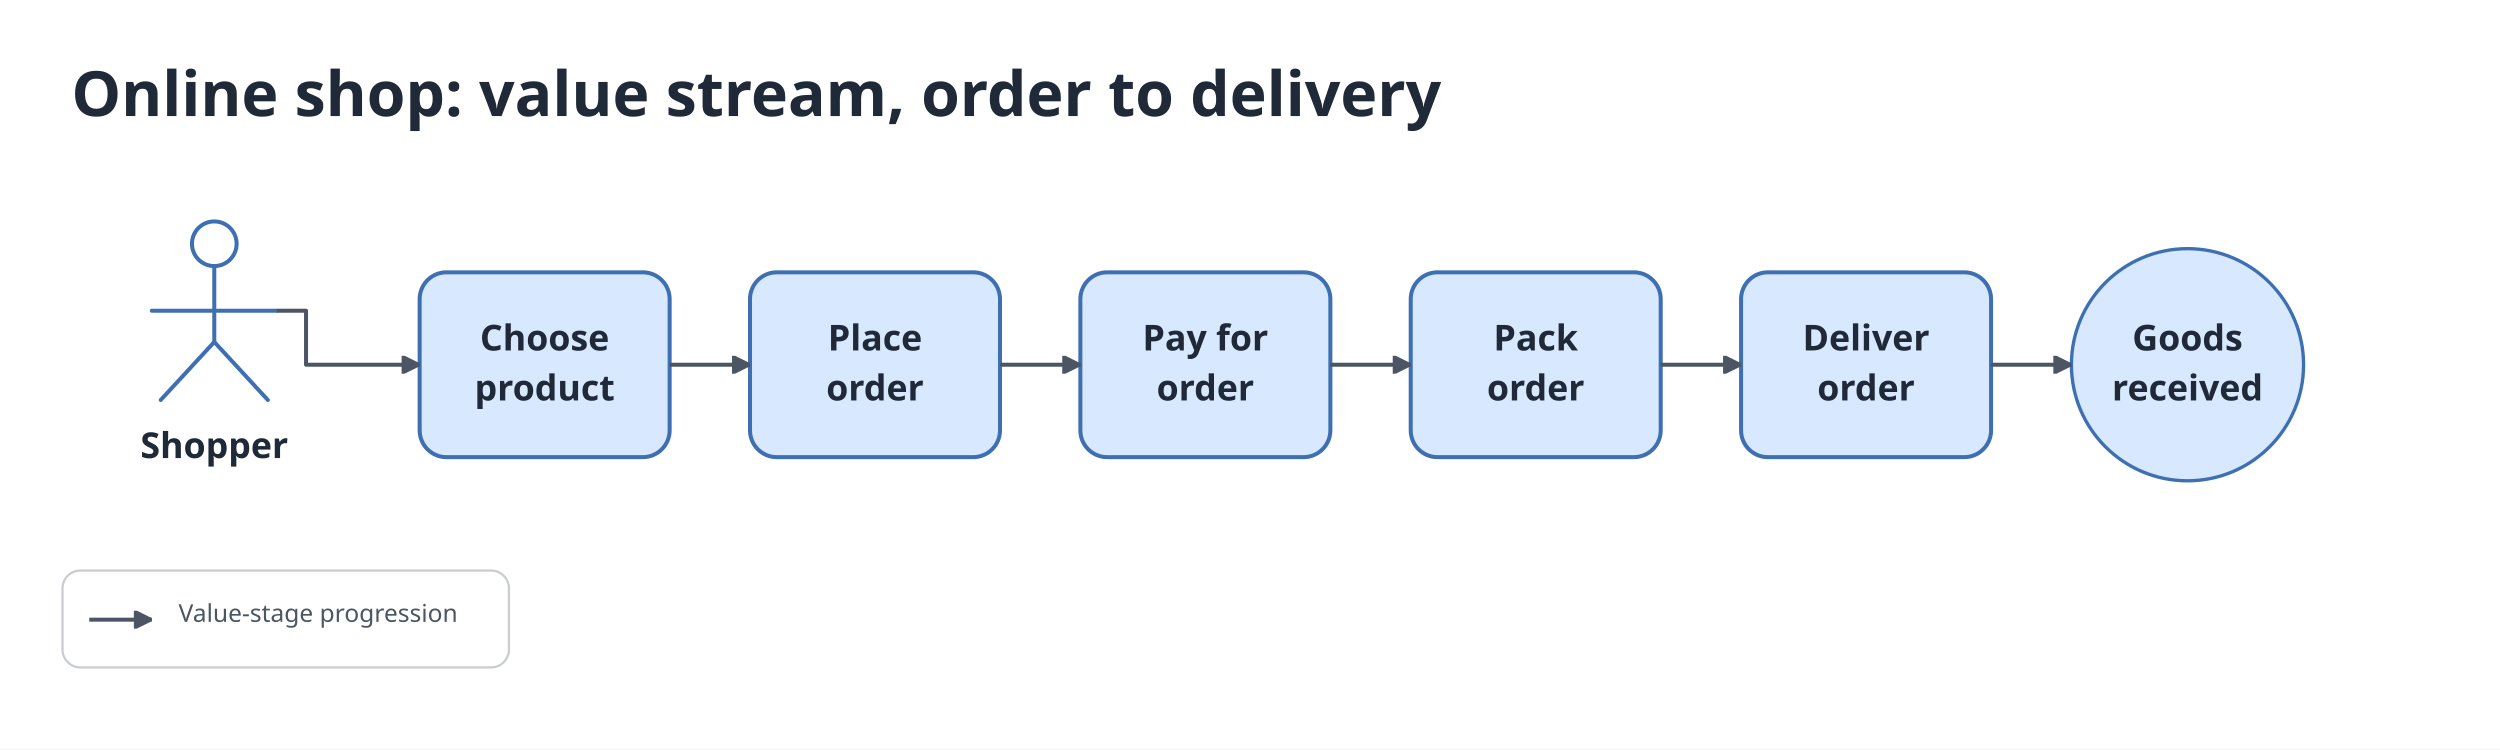
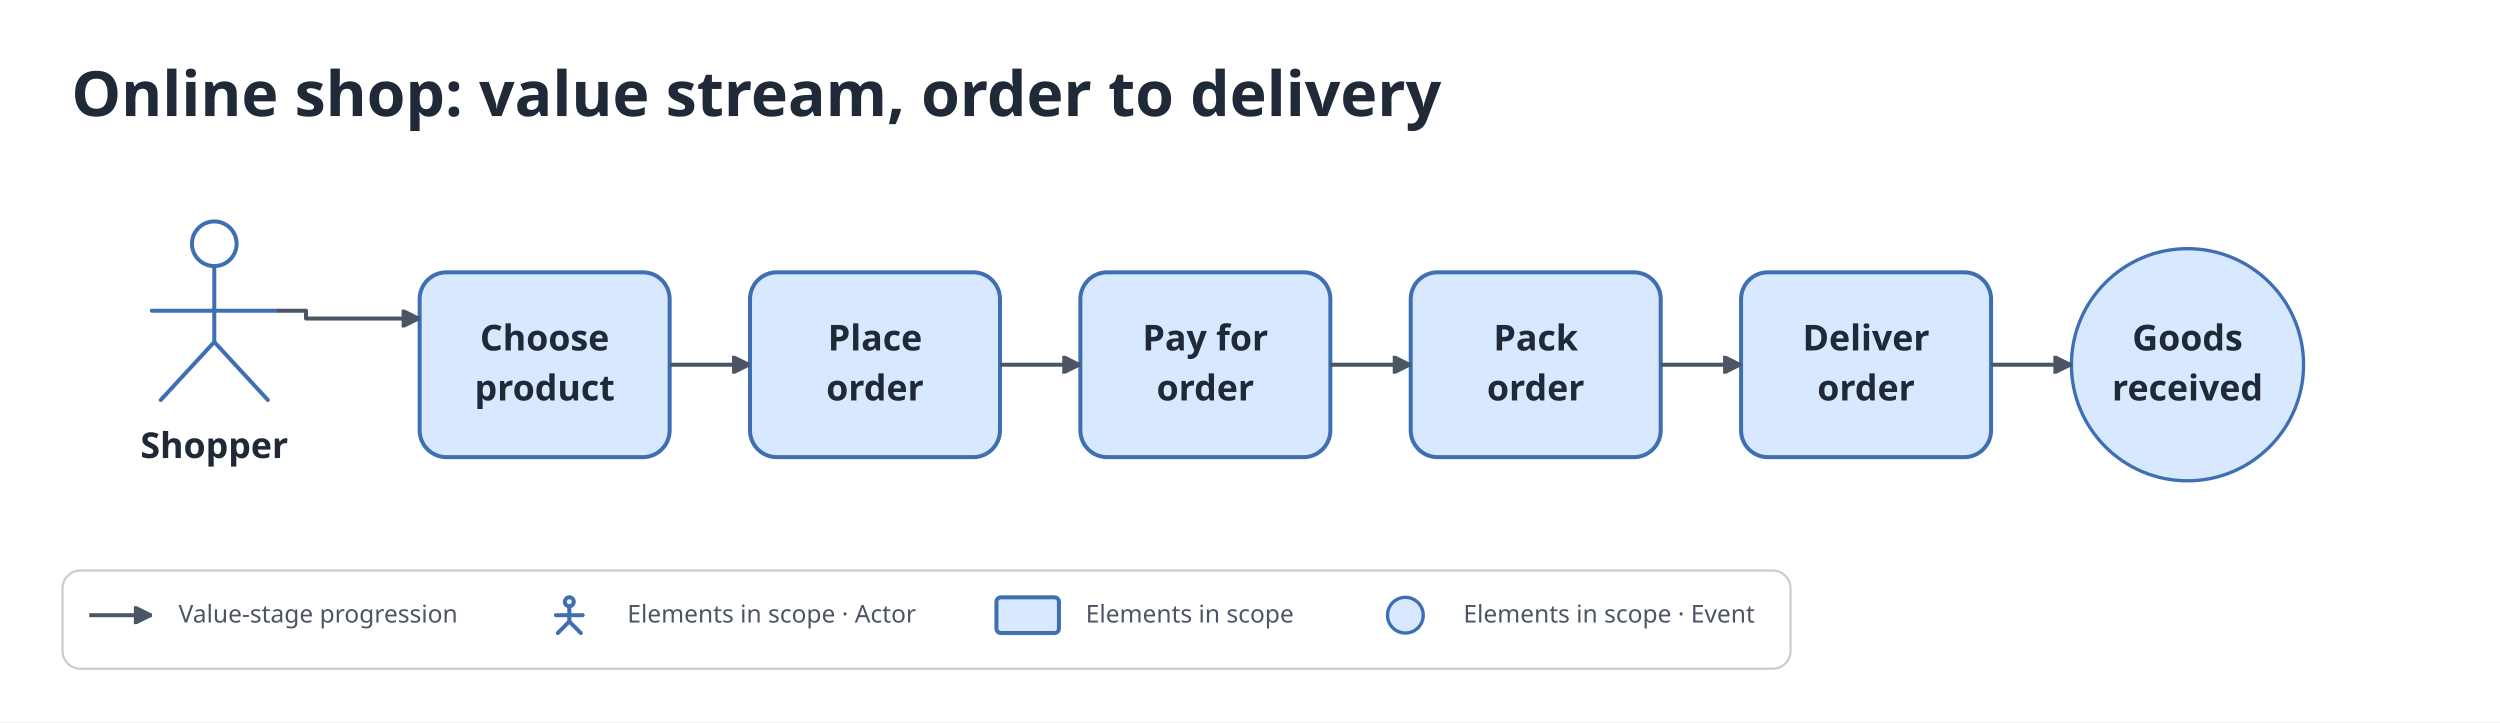
- <svg xmlns="http://www.w3.org/2000/svg" viewBox="0 0 1120 335.6" width="1120" height="335.6" lang="en" role="img" aria-labelledby="a2-en-document-title a2-en-document-desc" data-archatlas="0.1" data-measured-with="pillow">
+ <svg xmlns="http://www.w3.org/2000/svg" viewBox="0 0 1120 323.6" width="1120" height="323.6" lang="en" role="img" aria-labelledby="a2-en-document-title a2-en-document-desc" data-archatlas="0.1" data-measured-with="pillow">
  <defs>
    <marker id="a2-en-marker-peer-arrow" viewBox="0 0 10 10" refX="10" refY="5" markerWidth="8" markerHeight="8" markerUnits="userSpaceOnUse" orient="auto-start-reverse">
      <path d="M 0 0 L 10 5 L 0 10 Z" fill="#4B5563" stroke="#4B5563" stroke-width="1.5" />
    </marker>
    <marker id="a2-en-marker-peer-circle" viewBox="0 0 10 10" refX="5" refY="5" markerWidth="8" markerHeight="8" markerUnits="userSpaceOnUse">
      <circle cx="5" cy="5" r="3.5" fill="#ffffff" stroke="#4B5563" stroke-width="1.5" />
    </marker>
  </defs>
-   <rect width="1120" height="335.6" fill="#ffffff" data-role="canvas" />
-   <g id="a2-en-shape-node-who" data-id="who" data-role="node" data-parent="" data-kind="actor" data-shape="card" fill="none" stroke="#3D6FB2" stroke-width="1.8" data-box="40 99.2 112 128.4" stroke-linecap="round">
+   <rect width="1120" height="323.6" fill="#ffffff" data-role="canvas" />
+   <g id="a2-en-shape-node-who" data-id="who" data-role="node" data-parent="" data-kind="actor" data-style="peer" data-tint="app" data-band="true" data-shape="card" fill="none" stroke="#3D6FB2" stroke-width="1.8" data-box="40 99.2 112 128.4" stroke-linecap="round">
    <circle cx="96" cy="109.2" r="10" fill="#ffffff" />
    <polyline points="96,119.2 96,153.2" />
    <polyline points="68,139.2 124,139.2" />
    <polyline points="72,179.2 96,153.2 120,179.2" />
  </g>
-   <rect id="a2-en-shape-node-s1" data-id="s1" data-role="node" data-parent="" data-kind="task" data-shape="card" fill="#D8E8FF" stroke="#3D6FB2" stroke-width="1.8" data-box="188 122 112 82.8" x="188" y="122" width="112" height="82.8" rx="12" />
-   <rect id="a2-en-shape-node-s2" data-id="s2" data-role="node" data-parent="" data-kind="task" data-shape="card" fill="#D8E8FF" stroke="#3D6FB2" stroke-width="1.8" data-box="336 122 112 82.8" x="336" y="122" width="112" height="82.8" rx="12" />
-   <rect id="a2-en-shape-node-s3" data-id="s3" data-role="node" data-parent="" data-kind="task" data-shape="card" fill="#D8E8FF" stroke="#3D6FB2" stroke-width="1.8" data-box="484 122 112 82.8" x="484" y="122" width="112" height="82.8" rx="12" />
-   <rect id="a2-en-shape-node-s4" data-id="s4" data-role="node" data-parent="" data-kind="task" data-shape="card" fill="#D8E8FF" stroke="#3D6FB2" stroke-width="1.8" data-box="632 122 112 82.8" x="632" y="122" width="112" height="82.8" rx="12" />
-   <rect id="a2-en-shape-node-s5" data-id="s5" data-role="node" data-parent="" data-kind="task" data-shape="card" fill="#D8E8FF" stroke="#3D6FB2" stroke-width="1.8" data-box="780 122 112 82.8" x="780" y="122" width="112" height="82.8" rx="12" />
-   <ellipse id="a2-en-shape-node-val" data-id="val" data-role="node" data-parent="" data-kind="event" data-shape="card" fill="#D8E8FF" stroke="#3D6FB2" stroke-width="1.5" data-box="928 111.4 104 104" data-event-type="" cx="980" cy="163.4" rx="52" ry="52" />
-   <rect id="a2-en-shape-legend-panel-__legend-panel" data-id="__legend-panel" data-role="legend-panel" data-parent="" data-kind="component" data-shape="card" fill="#ffffff" stroke="#4B5563" stroke-width="1" data-box="28 255.6 200 43.4" stroke-opacity="0.3" x="28" y="255.6" width="200" height="43.4" rx="8" />
-   <polyline id="a2-en-edge-edge-1" data-id="edge-1" data-role="edge" data-from="who" data-to="s1" data-kind="call" points="124,139.2 137.102,139.2 137.102,163.4 188,163.4" fill="none" stroke="#4B5563" stroke-width="1.8" stroke-linejoin="round" marker-end="url(#a2-en-marker-peer-arrow)" />
-   <polyline id="a2-en-edge-edge-2" data-id="edge-2" data-role="edge" data-from="s1" data-to="s2" data-kind="call" points="300,163.4 336,163.4" fill="none" stroke="#4B5563" stroke-width="1.8" stroke-linejoin="round" marker-end="url(#a2-en-marker-peer-arrow)" />
-   <polyline id="a2-en-edge-edge-3" data-id="edge-3" data-role="edge" data-from="s2" data-to="s3" data-kind="call" points="448,163.4 484,163.4" fill="none" stroke="#4B5563" stroke-width="1.8" stroke-linejoin="round" marker-end="url(#a2-en-marker-peer-arrow)" />
-   <polyline id="a2-en-edge-edge-4" data-id="edge-4" data-role="edge" data-from="s3" data-to="s4" data-kind="call" points="596,163.4 632,163.4" fill="none" stroke="#4B5563" stroke-width="1.8" stroke-linejoin="round" marker-end="url(#a2-en-marker-peer-arrow)" />
-   <polyline id="a2-en-edge-edge-5" data-id="edge-5" data-role="edge" data-from="s4" data-to="s5" data-kind="call" points="744,163.4 780,163.4" fill="none" stroke="#4B5563" stroke-width="1.8" stroke-linejoin="round" marker-end="url(#a2-en-marker-peer-arrow)" />
-   <polyline id="a2-en-edge-edge-6" data-id="edge-6" data-role="edge" data-from="s5" data-to="val" data-kind="call" points="892,163.4 908,163.4 908,163.4 928,163.4" fill="none" stroke="#4B5563" stroke-width="1.8" stroke-linejoin="round" marker-end="url(#a2-en-marker-peer-arrow)" />
-   <polyline id="a2-en-edge-legend-line-0" data-id="legend-line-0" data-role="edge" data-from="" data-to="" data-kind="legend" points="40,277.6 68,277.6" fill="none" stroke="#4B5563" stroke-width="1.8" stroke-linejoin="round" marker-end="url(#a2-en-marker-peer-arrow)" />
+   <rect id="a2-en-shape-node-s1" data-id="s1" data-role="node" data-parent="" data-kind="task" data-style="peer" data-tint="app" data-band="true" data-shape="card" fill="#D8E8FF" stroke="#3D6FB2" stroke-width="1.8" data-box="188 122 112 82.8" x="188" y="122" width="112" height="82.8" rx="12" />
+   <rect id="a2-en-shape-node-s2" data-id="s2" data-role="node" data-parent="" data-kind="task" data-style="peer" data-tint="app" data-band="true" data-shape="card" fill="#D8E8FF" stroke="#3D6FB2" stroke-width="1.8" data-box="336 122 112 82.8" x="336" y="122" width="112" height="82.8" rx="12" />
+   <rect id="a2-en-shape-node-s3" data-id="s3" data-role="node" data-parent="" data-kind="task" data-style="peer" data-tint="app" data-band="true" data-shape="card" fill="#D8E8FF" stroke="#3D6FB2" stroke-width="1.8" data-box="484 122 112 82.8" x="484" y="122" width="112" height="82.8" rx="12" />
+   <rect id="a2-en-shape-node-s4" data-id="s4" data-role="node" data-parent="" data-kind="task" data-style="peer" data-tint="app" data-band="true" data-shape="card" fill="#D8E8FF" stroke="#3D6FB2" stroke-width="1.8" data-box="632 122 112 82.8" x="632" y="122" width="112" height="82.8" rx="12" />
+   <rect id="a2-en-shape-node-s5" data-id="s5" data-role="node" data-parent="" data-kind="task" data-style="peer" data-tint="app" data-band="true" data-shape="card" fill="#D8E8FF" stroke="#3D6FB2" stroke-width="1.8" data-box="780 122 112 82.8" x="780" y="122" width="112" height="82.8" rx="12" />
+   <ellipse id="a2-en-shape-node-val" data-id="val" data-role="node" data-parent="" data-kind="event" data-style="peer" data-tint="app" data-band="true" data-shape="card" fill="#D8E8FF" stroke="#3D6FB2" stroke-width="1.5" data-box="928 111.4 104 104" data-event-type="" cx="980" cy="163.4" rx="52" ry="52" />
+   <rect id="a2-en-shape-legend-panel-__legend-panel" data-id="__legend-panel" data-role="legend-panel" data-parent="" data-kind="component" data-style="external" data-tint="app" data-band="true" data-shape="card" fill="#ffffff" stroke="#4B5563" stroke-width="1" data-box="28 255.6 774.156 44" stroke-opacity="0.3" x="28" y="255.6" width="774.156" height="44" rx="8" />
+   <g id="a2-en-shape-legend-swatch-__legend-swatch-1" data-id="__legend-swatch-1" data-role="legend-swatch" data-parent="" data-kind="actor" data-style="peer" data-tint="app" data-band="true" data-shape="card" fill="none" stroke="#3D6FB2" stroke-width="1.8" data-box="249.047 267.6 12 16" stroke-linecap="round">
+     <circle cx="255.047" cy="269.6" r="2" fill="#ffffff" />
+     <polyline points="255.047,271.6 255.047,278.4" />
+     <polyline points="249.047,275.6 261.047,275.6" />
+     <polyline points="249.904,283.6 255.047,278.4 260.19,283.6" />
+   </g>
+   <rect id="a2-en-shape-legend-swatch-__legend-swatch-2" data-id="__legend-swatch-2" data-role="legend-swatch" data-parent="" data-kind="component" data-style="peer" data-tint="app" data-band="true" data-shape="card" fill="#D8E8FF" stroke="#3D6FB2" stroke-width="1.8" data-box="446.406 267.6 28 16" x="446.406" y="267.6" width="28" height="16" rx="2" />
+   <ellipse id="a2-en-shape-legend-swatch-__legend-swatch-3" data-id="__legend-swatch-3" data-role="legend-swatch" data-parent="" data-kind="event" data-style="peer" data-tint="app" data-band="true" data-shape="card" fill="#D8E8FF" stroke="#3D6FB2" stroke-width="1.5" data-box="621.609 267.6 16 16" data-event-type="" cx="629.609" cy="275.6" rx="8" ry="8" />
+   <polyline id="a2-en-edge-edge-1" data-id="edge-1" data-role="edge" data-from="who" data-to="s1" data-kind="call" data-style="peer" data-numbered="false" data-badge="" points="124,139.2 137.102,139.2 137.102,142.7 188,142.7" fill="none" stroke="#4B5563" stroke-width="1.8" stroke-linejoin="round" marker-end="url(#a2-en-marker-peer-arrow)" />
+   <polyline id="a2-en-edge-edge-2" data-id="edge-2" data-role="edge" data-from="s1" data-to="s2" data-kind="call" data-style="peer" data-numbered="false" data-badge="" points="300,163.4 336,163.4" fill="none" stroke="#4B5563" stroke-width="1.8" stroke-linejoin="round" marker-end="url(#a2-en-marker-peer-arrow)" />
+   <polyline id="a2-en-edge-edge-3" data-id="edge-3" data-role="edge" data-from="s2" data-to="s3" data-kind="call" data-style="peer" data-numbered="false" data-badge="" points="448,163.4 484,163.4" fill="none" stroke="#4B5563" stroke-width="1.8" stroke-linejoin="round" marker-end="url(#a2-en-marker-peer-arrow)" />
+   <polyline id="a2-en-edge-edge-4" data-id="edge-4" data-role="edge" data-from="s3" data-to="s4" data-kind="call" data-style="peer" data-numbered="false" data-badge="" points="596,163.4 632,163.4" fill="none" stroke="#4B5563" stroke-width="1.8" stroke-linejoin="round" marker-end="url(#a2-en-marker-peer-arrow)" />
+   <polyline id="a2-en-edge-edge-5" data-id="edge-5" data-role="edge" data-from="s4" data-to="s5" data-kind="call" data-style="peer" data-numbered="false" data-badge="" points="744,163.4 780,163.4" fill="none" stroke="#4B5563" stroke-width="1.8" stroke-linejoin="round" marker-end="url(#a2-en-marker-peer-arrow)" />
+   <polyline id="a2-en-edge-edge-6" data-id="edge-6" data-role="edge" data-from="s5" data-to="val" data-kind="call" data-style="peer" data-numbered="false" data-badge="" points="892,163.4 928,163.4" fill="none" stroke="#4B5563" stroke-width="1.8" stroke-linejoin="round" marker-end="url(#a2-en-marker-peer-arrow)" />
+   <polyline id="a2-en-edge-legend-line-0" data-id="legend-line-0" data-role="edge" data-from="" data-to="" data-kind="legend" data-style="peer" data-numbered="false" data-badge="" points="40,275.6 68,275.6" fill="none" stroke="#4B5563" stroke-width="1.8" stroke-linejoin="round" marker-end="url(#a2-en-marker-peer-arrow)" />
  <text id="a2-en-text-title-figure-title" data-id="figure-title" data-role="title" data-owner="" x="32" y="52" data-source="Online shop: value stream, order to delivery" font-size="28" font-family="&quot;Noto Sans CJK SC&quot;, &quot;Source Han Sans SC&quot;, &quot;PingFang SC&quot;, &quot;Microsoft YaHei&quot;, &quot;WenQuanYi Zen Hei&quot;, &quot;Noto Sans&quot;, &quot;DejaVu Sans&quot;, &quot;Liberation Sans&quot;, sans-serif" font-weight="700" text-anchor="start" fill="#1F2937" data-text-box="32 24 613.688 39.2">
    <tspan x="32" y="52">
      <tspan font-family="Noto Sans" x="32">Online</tspan>
      <tspan font-family="Noto Sans" x="124.703"> </tspan>
      <tspan font-family="Noto Sans" x="131.984">shop:</tspan>
      <tspan font-family="Noto Sans" x="207.328"> </tspan>
      <tspan font-family="Noto Sans" x="214.609">value</tspan>
      <tspan font-family="Noto Sans" x="290.938"> </tspan>
      <tspan font-family="Noto Sans" x="298.219">stream,</tspan>
      <tspan font-family="Noto Sans" x="405.391"> </tspan>
      <tspan font-family="Noto Sans" x="412.672">order</tspan>
      <tspan font-family="Noto Sans" x="489.141"> </tspan>
      <tspan font-family="Noto Sans" x="496.422">to</tspan>
      <tspan font-family="Noto Sans" x="525.906"> </tspan>
      <tspan font-family="Noto Sans" x="533.188">delivery</tspan>
    </tspan>
  </text>
  <text id="a2-en-text-name-who-name" data-id="who-name" data-role="name" data-owner="who" x="96" y="205.2" data-source="Shopper" font-size="16" font-family="&quot;Noto Sans CJK SC&quot;, &quot;Source Han Sans SC&quot;, &quot;PingFang SC&quot;, &quot;Microsoft YaHei&quot;, &quot;WenQuanYi Zen Hei&quot;, &quot;Noto Sans&quot;, &quot;DejaVu Sans&quot;, &quot;Liberation Sans&quot;, sans-serif" font-weight="700" text-anchor="start" fill="#1F2937" data-text-box="62.898 189.2 66.203 22.4">
    <tspan x="62.898" y="205.2">
      <tspan font-family="Noto Sans" x="62.898">Shopper</tspan>
    </tspan>
  </text>
  <text id="a2-en-text-name-s1-name" data-id="s1-name" data-role="name" data-owner="s1" x="244" y="157" data-source="Choose product" font-size="16" font-family="&quot;Noto Sans CJK SC&quot;, &quot;Source Han Sans SC&quot;, &quot;PingFang SC&quot;, &quot;Microsoft YaHei&quot;, &quot;WenQuanYi Zen Hei&quot;, &quot;Noto Sans&quot;, &quot;DejaVu Sans&quot;, &quot;Liberation Sans&quot;, sans-serif" font-weight="700" text-anchor="start" fill="#1F2937" data-text-box="212.609 141 62.781 44.8">
    <tspan x="215.039" y="157">
      <tspan font-family="Noto Sans" x="215.039">Choose</tspan>
    </tspan>
    <tspan x="212.609" y="179.4">
      <tspan font-family="Noto Sans" x="212.609">product</tspan>
    </tspan>
  </text>
  <text id="a2-en-text-name-s2-name" data-id="s2-name" data-role="name" data-owner="s2" x="392" y="157" data-source="Place order" font-size="16" font-family="&quot;Noto Sans CJK SC&quot;, &quot;Source Han Sans SC&quot;, &quot;PingFang SC&quot;, &quot;Microsoft YaHei&quot;, &quot;WenQuanYi Zen Hei&quot;, &quot;Noto Sans&quot;, &quot;DejaVu Sans&quot;, &quot;Liberation Sans&quot;, sans-serif" font-weight="700" text-anchor="start" fill="#1F2937" data-text-box="370.148 141 43.703 44.8">
    <tspan x="370.875" y="157">
      <tspan font-family="Noto Sans" x="370.875">Place</tspan>
    </tspan>
    <tspan x="370.148" y="179.4">
      <tspan font-family="Noto Sans" x="370.148">order</tspan>
    </tspan>
  </text>
  <text id="a2-en-text-name-s3-name" data-id="s3-name" data-role="name" data-owner="s3" x="540" y="157" data-source="Pay for order" font-size="16" font-family="&quot;Noto Sans CJK SC&quot;, &quot;Source Han Sans SC&quot;, &quot;PingFang SC&quot;, &quot;Microsoft YaHei&quot;, &quot;WenQuanYi Zen Hei&quot;, &quot;Noto Sans&quot;, &quot;DejaVu Sans&quot;, &quot;Liberation Sans&quot;, sans-serif" font-weight="700" text-anchor="start" fill="#1F2937" data-text-box="511.836 141 56.328 44.8">
    <tspan x="511.836" y="157">
      <tspan font-family="Noto Sans" x="511.836">Pay</tspan>
      <tspan font-family="Noto Sans" x="540.648"> </tspan>
      <tspan font-family="Noto Sans" x="544.805">for</tspan>
    </tspan>
    <tspan x="518.148" y="179.4">
      <tspan font-family="Noto Sans" x="518.148">order</tspan>
    </tspan>
  </text>
  <text id="a2-en-text-name-s4-name" data-id="s4-name" data-role="name" data-owner="s4" x="688" y="157" data-source="Pack order" font-size="16" font-family="&quot;Noto Sans CJK SC&quot;, &quot;Source Han Sans SC&quot;, &quot;PingFang SC&quot;, &quot;Microsoft YaHei&quot;, &quot;WenQuanYi Zen Hei&quot;, &quot;Noto Sans&quot;, &quot;DejaVu Sans&quot;, &quot;Liberation Sans&quot;, sans-serif" font-weight="700" text-anchor="start" fill="#1F2937" data-text-box="666.148 141 43.703 44.8">
    <tspan x="669.078" y="157">
      <tspan font-family="Noto Sans" x="669.078">Pack</tspan>
    </tspan>
    <tspan x="666.148" y="179.4">
      <tspan font-family="Noto Sans" x="666.148">order</tspan>
    </tspan>
  </text>
  <text id="a2-en-text-name-s5-name" data-id="s5-name" data-role="name" data-owner="s5" x="836" y="157" data-source="Deliver order" font-size="16" font-family="&quot;Noto Sans CJK SC&quot;, &quot;Source Han Sans SC&quot;, &quot;PingFang SC&quot;, &quot;Microsoft YaHei&quot;, &quot;WenQuanYi Zen Hei&quot;, &quot;Noto Sans&quot;, &quot;DejaVu Sans&quot;, &quot;Liberation Sans&quot;, sans-serif" font-weight="700" text-anchor="start" fill="#1F2937" data-text-box="807.562 141 56.875 44.8">
    <tspan x="807.562" y="157">
      <tspan font-family="Noto Sans" x="807.562">Deliver</tspan>
    </tspan>
    <tspan x="814.148" y="179.4">
      <tspan font-family="Noto Sans" x="814.148">order</tspan>
    </tspan>
  </text>
  <text id="a2-en-text-name-val-name" data-id="val-name" data-role="name" data-owner="val" x="980" y="157" data-source="Goods received" font-size="16" font-family="&quot;Noto Sans CJK SC&quot;, &quot;Source Han Sans SC&quot;, &quot;PingFang SC&quot;, &quot;Microsoft YaHei&quot;, &quot;WenQuanYi Zen Hei&quot;, &quot;Noto Sans&quot;, &quot;DejaVu Sans&quot;, &quot;Liberation Sans&quot;, sans-serif" font-weight="700" text-anchor="start" fill="#1F2937" data-text-box="946.18 141 67.641 44.8">
    <tspan x="955.266" y="157">
      <tspan font-family="Noto Sans" x="955.266">Goods</tspan>
    </tspan>
    <tspan x="946.18" y="179.4">
      <tspan font-family="Noto Sans" x="946.18">received</tspan>
    </tspan>
  </text>
-   <text id="a2-en-text-legend-legend-0" data-id="legend-0" data-role="legend" data-owner="" x="80" y="278.6" data-source="Value-stage progression" font-size="11" font-family="&quot;Noto Sans CJK SC&quot;, &quot;Source Han Sans SC&quot;, &quot;PingFang SC&quot;, &quot;Microsoft YaHei&quot;, &quot;WenQuanYi Zen Hei&quot;, &quot;Noto Sans&quot;, &quot;DejaVu Sans&quot;, &quot;Liberation Sans&quot;, sans-serif" font-weight="400" text-anchor="start" fill="#4B5563" data-text-box="80 267.6 125.047 15.4">
-     <tspan x="80" y="278.6">
+   <text id="a2-en-text-legend-legend-0" data-id="legend-0" data-role="legend" data-owner="" x="80" y="278.9" data-source="Value-stage progression" font-size="11" font-family="&quot;Noto Sans CJK SC&quot;, &quot;Source Han Sans SC&quot;, &quot;PingFang SC&quot;, &quot;Microsoft YaHei&quot;, &quot;WenQuanYi Zen Hei&quot;, &quot;Noto Sans&quot;, &quot;DejaVu Sans&quot;, &quot;Liberation Sans&quot;, sans-serif" font-weight="400" text-anchor="start" fill="#4B5563" data-text-box="80 267.9 125.047 15.4">
+     <tspan x="80" y="278.9">
      <tspan font-family="Noto Sans" x="80">Value-stage</tspan>
      <tspan font-family="Noto Sans" x="140.312"> </tspan>
      <tspan font-family="Noto Sans" x="143.172">progression</tspan>
    </tspan>
  </text>
+   <text id="a2-en-text-legend-legend-1" data-id="legend-1" data-role="legend" data-owner="" x="281.047" y="278.9" data-source="Elements in scope · Actor" font-size="11" font-family="&quot;Noto Sans CJK SC&quot;, &quot;Source Han Sans SC&quot;, &quot;PingFang SC&quot;, &quot;Microsoft YaHei&quot;, &quot;WenQuanYi Zen Hei&quot;, &quot;Noto Sans&quot;, &quot;DejaVu Sans&quot;, &quot;Liberation Sans&quot;, sans-serif" font-weight="400" text-anchor="start" fill="#4B5563" data-text-box="281.047 267.9 129.359 15.4">
+     <tspan x="281.047" y="278.9">
+       <tspan font-family="Noto Sans" x="281.047">Elements</tspan>
+       <tspan font-family="Noto Sans" x="328.719"> </tspan>
+       <tspan font-family="Noto Sans" x="331.578">in</tspan>
+       <tspan font-family="Noto Sans" x="341.219"> </tspan>
+       <tspan font-family="Noto Sans" x="344.078">scope</tspan>
+       <tspan font-family="Noto Sans" x="374.25"> </tspan>
+       <tspan font-family="Noto Sans" x="377.109">·</tspan>
+       <tspan font-family="Noto Sans" x="380.062"> </tspan>
+       <tspan font-family="Noto Sans" x="382.922">Actor</tspan>
+     </tspan>
+   </text>
+   <text id="a2-en-text-legend-legend-2" data-id="legend-2" data-role="legend" data-owner="" x="486.406" y="278.9" data-source="Elements in scope" font-size="11" font-family="&quot;Noto Sans CJK SC&quot;, &quot;Source Han Sans SC&quot;, &quot;PingFang SC&quot;, &quot;Microsoft YaHei&quot;, &quot;WenQuanYi Zen Hei&quot;, &quot;Noto Sans&quot;, &quot;DejaVu Sans&quot;, &quot;Liberation Sans&quot;, sans-serif" font-weight="400" text-anchor="start" fill="#4B5563" data-text-box="486.406 267.9 93.203 15.4">
+     <tspan x="486.406" y="278.9">
+       <tspan font-family="Noto Sans" x="486.406">Elements</tspan>
+       <tspan font-family="Noto Sans" x="534.078"> </tspan>
+       <tspan font-family="Noto Sans" x="536.938">in</tspan>
+       <tspan font-family="Noto Sans" x="546.578"> </tspan>
+       <tspan font-family="Noto Sans" x="549.438">scope</tspan>
+     </tspan>
+   </text>
+   <text id="a2-en-text-legend-legend-3" data-id="legend-3" data-role="legend" data-owner="" x="655.609" y="278.9" data-source="Elements in scope · Event" font-size="11" font-family="&quot;Noto Sans CJK SC&quot;, &quot;Source Han Sans SC&quot;, &quot;PingFang SC&quot;, &quot;Microsoft YaHei&quot;, &quot;WenQuanYi Zen Hei&quot;, &quot;Noto Sans&quot;, &quot;DejaVu Sans&quot;, &quot;Liberation Sans&quot;, sans-serif" font-weight="400" text-anchor="start" fill="#4B5563" data-text-box="655.609 267.9 130.547 15.4">
+     <tspan x="655.609" y="278.9">
+       <tspan font-family="Noto Sans" x="655.609">Elements</tspan>
+       <tspan font-family="Noto Sans" x="703.281"> </tspan>
+       <tspan font-family="Noto Sans" x="706.141">in</tspan>
+       <tspan font-family="Noto Sans" x="715.781"> </tspan>
+       <tspan font-family="Noto Sans" x="718.641">scope</tspan>
+       <tspan font-family="Noto Sans" x="748.812"> </tspan>
+       <tspan font-family="Noto Sans" x="751.672">·</tspan>
+       <tspan font-family="Noto Sans" x="754.625"> </tspan>
+       <tspan font-family="Noto Sans" x="757.484">Event</tspan>
+     </tspan>
+   </text>
</svg>
